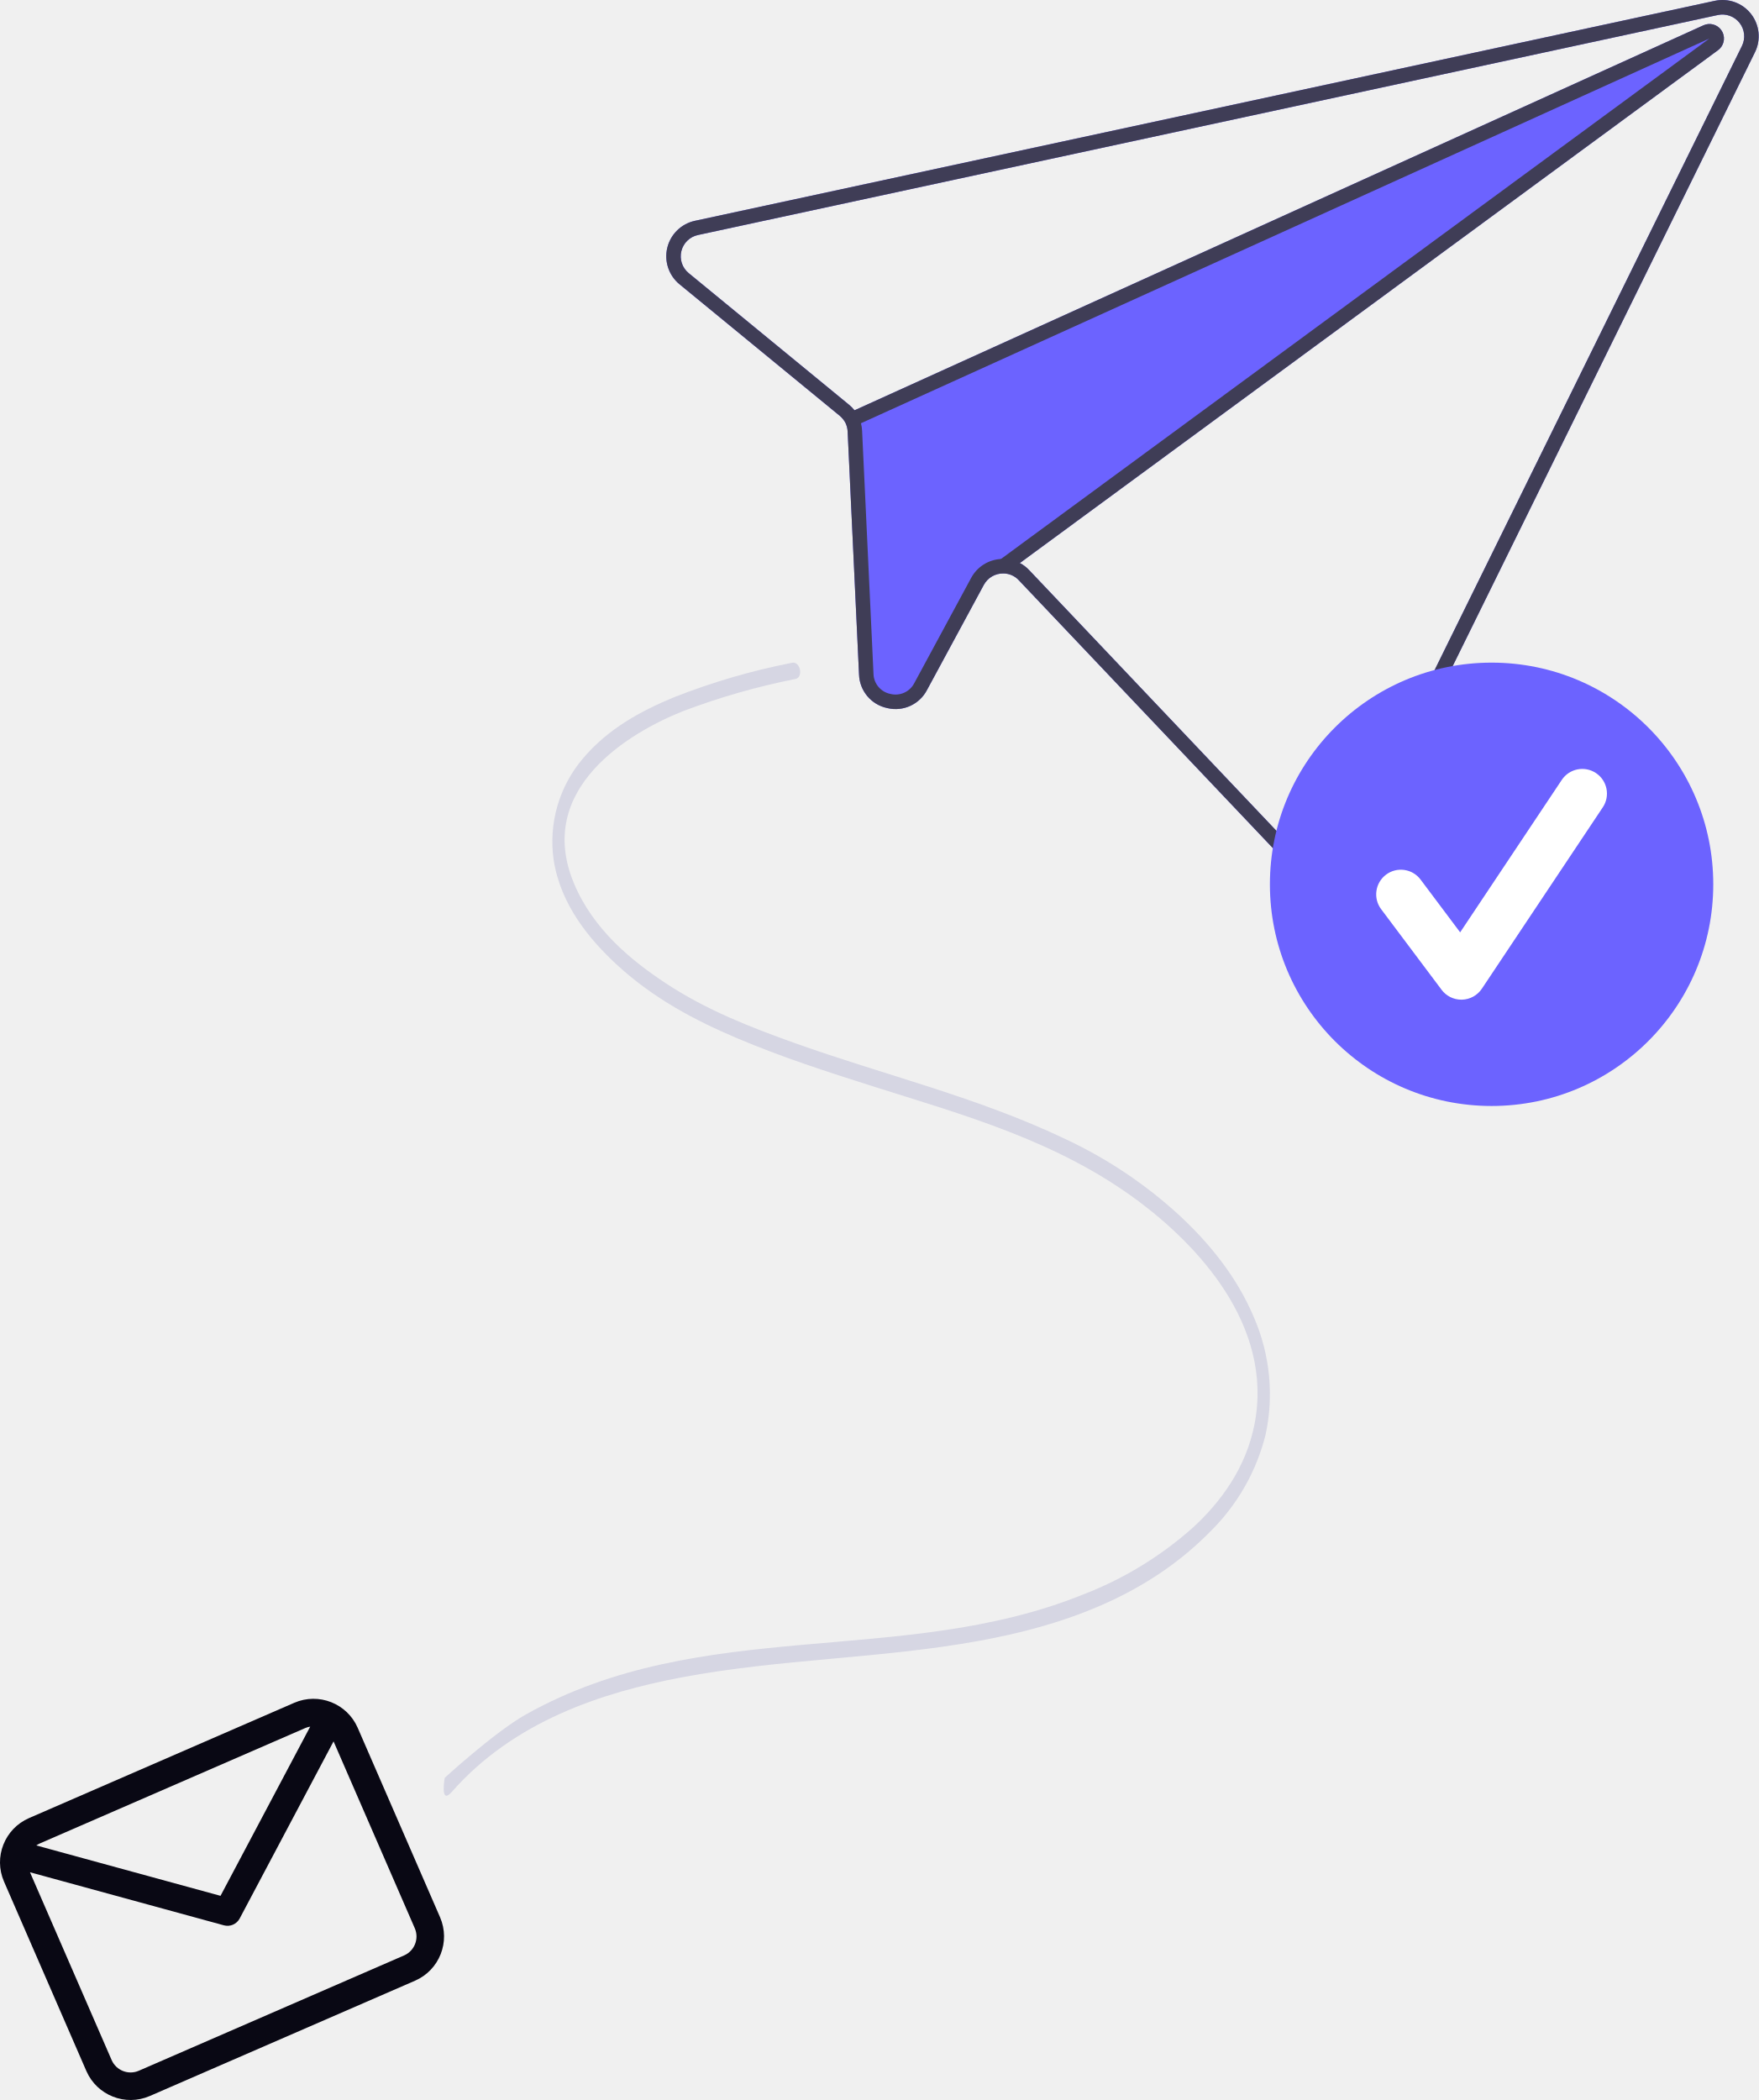
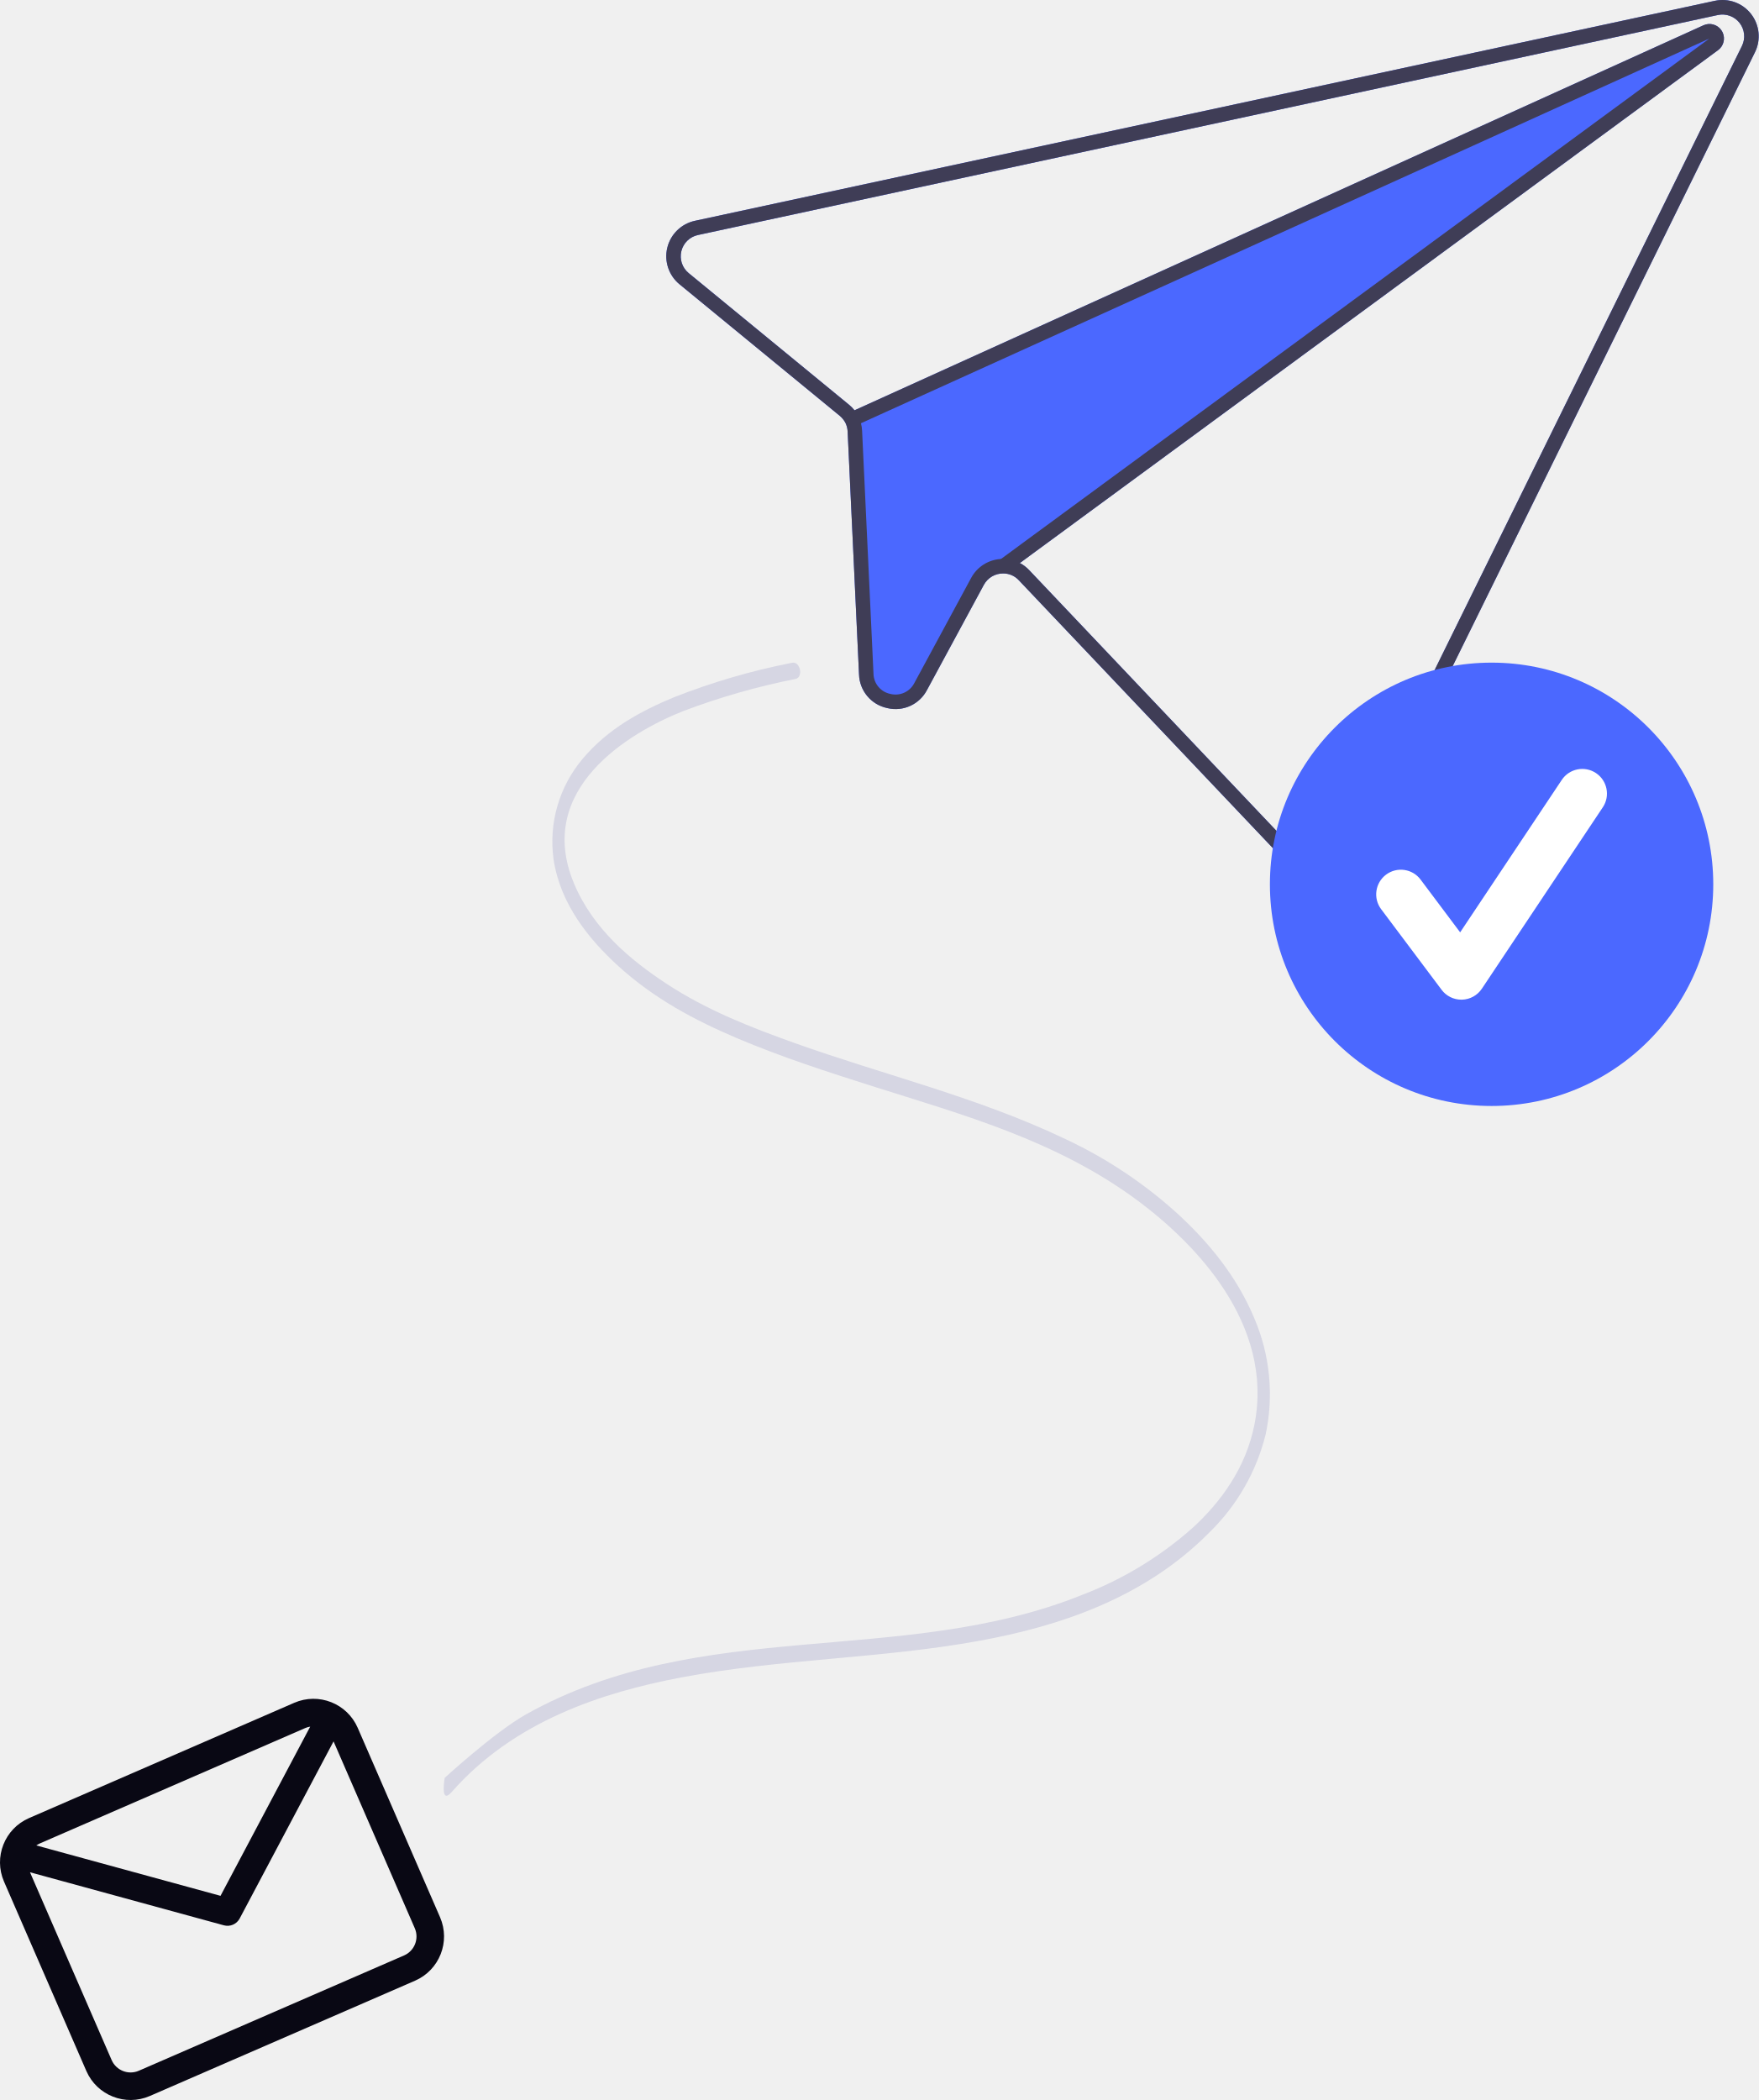
<svg xmlns="http://www.w3.org/2000/svg" width="669.968" height="800" viewBox="0 0 669.968 800" role="img" artist="Katerina Limpitsouni" source="https://undraw.co/">
  <g transform="translate(-812.59 -478.945)">
    <g transform="translate(1066.401 478.945)">
-       <path d="M361.828,423.025l383.567-82.742,4.985-1.073a13.8,13.8,0,0,1,15.3,19.6L613.387,668.083a13.845,13.845,0,0,1-10.284,7.53,13.707,13.707,0,0,1-12.081-4.143L485.245,559.936a8.029,8.029,0,0,0-5.9-2.577,8.306,8.306,0,0,0-7.393,4.3l-21.666,40.075a13.48,13.48,0,0,1-15.094,6.917l-.108-.024a13.5,13.5,0,0,1-10.7-12.821l-4.34-92.508a8.432,8.432,0,0,0-.847-3.324,8.976,8.976,0,0,0-2.175-2.685L356,447.194a13.81,13.81,0,0,1,5.828-24.169Zm-2.343,19.91,61.024,50.094a13.61,13.61,0,0,1,2.148,2.17L746.088,348.517a4.8,4.8,0,0,1,.888-.312,5.525,5.525,0,0,1,4.605,9.835L485.649,553.386a13.231,13.231,0,0,1,3.6,2.746L595.028,667.666a8.278,8.278,0,0,0,13.42-2.032L760.739,356.365a8.3,8.3,0,0,0-9.182-11.752l-5.1,1.1L363.007,428.428a8.295,8.295,0,0,0-3.522,14.507Z" transform="translate(-350.952 -338.896)" fill="#6c63ff" />
+       <path d="M361.828,423.025l383.567-82.742,4.985-1.073a13.8,13.8,0,0,1,15.3,19.6L613.387,668.083a13.845,13.845,0,0,1-10.284,7.53,13.707,13.707,0,0,1-12.081-4.143L485.245,559.936a8.029,8.029,0,0,0-5.9-2.577,8.306,8.306,0,0,0-7.393,4.3l-21.666,40.075a13.48,13.48,0,0,1-15.094,6.917l-.108-.024a13.5,13.5,0,0,1-10.7-12.821l-4.34-92.508a8.432,8.432,0,0,0-.847-3.324,8.976,8.976,0,0,0-2.175-2.685L356,447.194a13.81,13.81,0,0,1,5.828-24.169Zm-2.343,19.91,61.024,50.094a13.61,13.61,0,0,1,2.148,2.17L746.088,348.517a4.8,4.8,0,0,1,.888-.312,5.525,5.525,0,0,1,4.605,9.835L485.649,553.386a13.231,13.231,0,0,1,3.6,2.746L595.028,667.666a8.278,8.278,0,0,0,13.42-2.032L760.739,356.365a8.3,8.3,0,0,0-9.182-11.752l-5.1,1.1L363.007,428.428a8.295,8.295,0,0,0-3.522,14.507Z" transform="translate(-350.952 -338.896)" fill="#4b68ff" />
      <path d="M361.828,423.025l383.567-82.742,4.985-1.073a13.8,13.8,0,0,1,15.3,19.6L613.387,668.083a13.845,13.845,0,0,1-10.284,7.53,13.707,13.707,0,0,1-12.081-4.143L485.245,559.936a8.029,8.029,0,0,0-5.9-2.577,8.306,8.306,0,0,0-7.393,4.3l-21.666,40.075a13.48,13.48,0,0,1-15.094,6.917l-.108-.024a13.5,13.5,0,0,1-10.7-12.821l-4.34-92.508a8.432,8.432,0,0,0-.847-3.324,8.976,8.976,0,0,0-2.175-2.685L356,447.194a13.81,13.81,0,0,1,5.828-24.169Zm-2.343,19.91,61.024,50.094a13.61,13.61,0,0,1,2.148,2.17,12.818,12.818,0,0,1,1.469,2.3,13.236,13.236,0,0,1,1,2.623l-.006.027a13.058,13.058,0,0,1,.434,2.893l4.339,92.508a8.013,8.013,0,0,0,6.408,7.691l.054.012a8.031,8.031,0,0,0,9.079-4.123l21.672-40.1a13.765,13.765,0,0,1,11.31-7.189l.026.006c.315-.015.629-.03.937-.019a13.425,13.425,0,0,1,6.268,1.557,13.231,13.231,0,0,1,3.6,2.746L595.028,667.666a8.278,8.278,0,0,0,13.42-2.032L760.739,356.365a8.3,8.3,0,0,0-9.182-11.752l-5.1,1.1L363.007,428.428a8.295,8.295,0,0,0-3.522,14.507Z" transform="translate(-350.952 -338.896)" fill="#3f3d56" />
      <path d="M355.747,489.924l2.279,5.025,1.408-.621.006-.027,323.174-146.54L412.758,546.024l-.026-.006-.715.548,3.254,4.45,4.692-3.454L685.895,352.217a5.525,5.525,0,0,0-4.6-9.835,4.813,4.813,0,0,0-.888.312L356.971,489.375Z" transform="translate(-285.265 -333.072)" fill="#3f3d56" />
    </g>
    <path d="M568.463,619.432c23.7-26.969,57.228-37.9,87.53-43.632,37.646-7.116,75.838-7.079,113.51-13.951,30.417-5.548,62.918-16.259,87.655-41.359a78.4,78.4,0,0,0,21.369-37.334,73.376,73.376,0,0,0-4.394-44.3c-6.7-16.006-17.39-28.756-28.63-39.2a171.783,171.783,0,0,0-43.423-29.01c-33.411-15.921-68.544-24.211-102.767-36.429-16.784-5.992-33.738-12.563-49.323-22.855-13.2-8.72-27.587-20.473-34.933-37.951-15.156-36.062,21-57.554,41.49-65.695a266.758,266.758,0,0,1,42.88-12.276c3.09-.663,1.779-6.83-1.3-6.17a256.553,256.553,0,0,0-45.03,13.148c-12.355,5.133-25.1,11.879-34.808,23.488a48.893,48.893,0,0,0-11.047,38.228c2.571,17.3,13.744,30.635,24.239,40.292,13.877,12.77,29.7,21.11,45.742,27.908,16.9,7.16,34.15,12.74,51.4,18.213,34.466,10.937,70.479,20.683,101.592,43.955,21.765,16.28,51.332,46.8,44.092,84.639-3.214,16.8-12.973,29.926-23.505,39.584a136.856,136.856,0,0,1-42.095,25.6c-68.948,27.748-144.83,7.9-212,45.592-11.9,6.676-30.925,24.135-30.925,24.135S563.878,624.65,568.463,619.432Z" transform="translate(416.223 542.154)" fill="#d6d6e3" />
    <path d="M783.507,128.289,682.452,172.22a18.386,18.386,0,0,0-9.521,24.164l31.379,72.182a18.386,18.386,0,0,0,24.164,9.521l101.055-43.931a18.386,18.386,0,0,0,9.521-24.164L807.671,137.81A18.386,18.386,0,0,0,783.507,128.289Zm4.184,9.624a7.832,7.832,0,0,1,1.889-.544l-34.165,64.46-70.172-19.2a7.882,7.882,0,0,1,1.394-.782Zm37.655,86.618L724.291,268.462a7.879,7.879,0,0,1-10.356-4.08l-31.1-71.533,73.86,20.213a5.247,5.247,0,0,0,6.021-2.6l35.76-67.469,30.947,71.187a7.88,7.88,0,0,1-4.08,10.356Z" transform="translate(141.179 999.338)" fill="#090814" />
-     <circle cx="84.447" cy="84.447" r="84.447" transform="translate(1296.352 731.378)" fill="#6c63ff" />
+     <circle cx="84.447" cy="84.447" r="84.447" transform="translate(1296.352 731.378)" fill="#4b68ff" />
    <path d="M646.2,260.9a9.391,9.391,0,0,1-7.514-3.758l-23.038-30.718a9.393,9.393,0,1,1,15.03-11.272l15.073,20.1,38.712-58.067A9.394,9.394,0,1,1,700.1,187.606l-46.077,69.115a9.4,9.4,0,0,1-7.555,4.18Z" transform="translate(723.074 598.87)" fill="#fff" />
  </g>
</svg>
